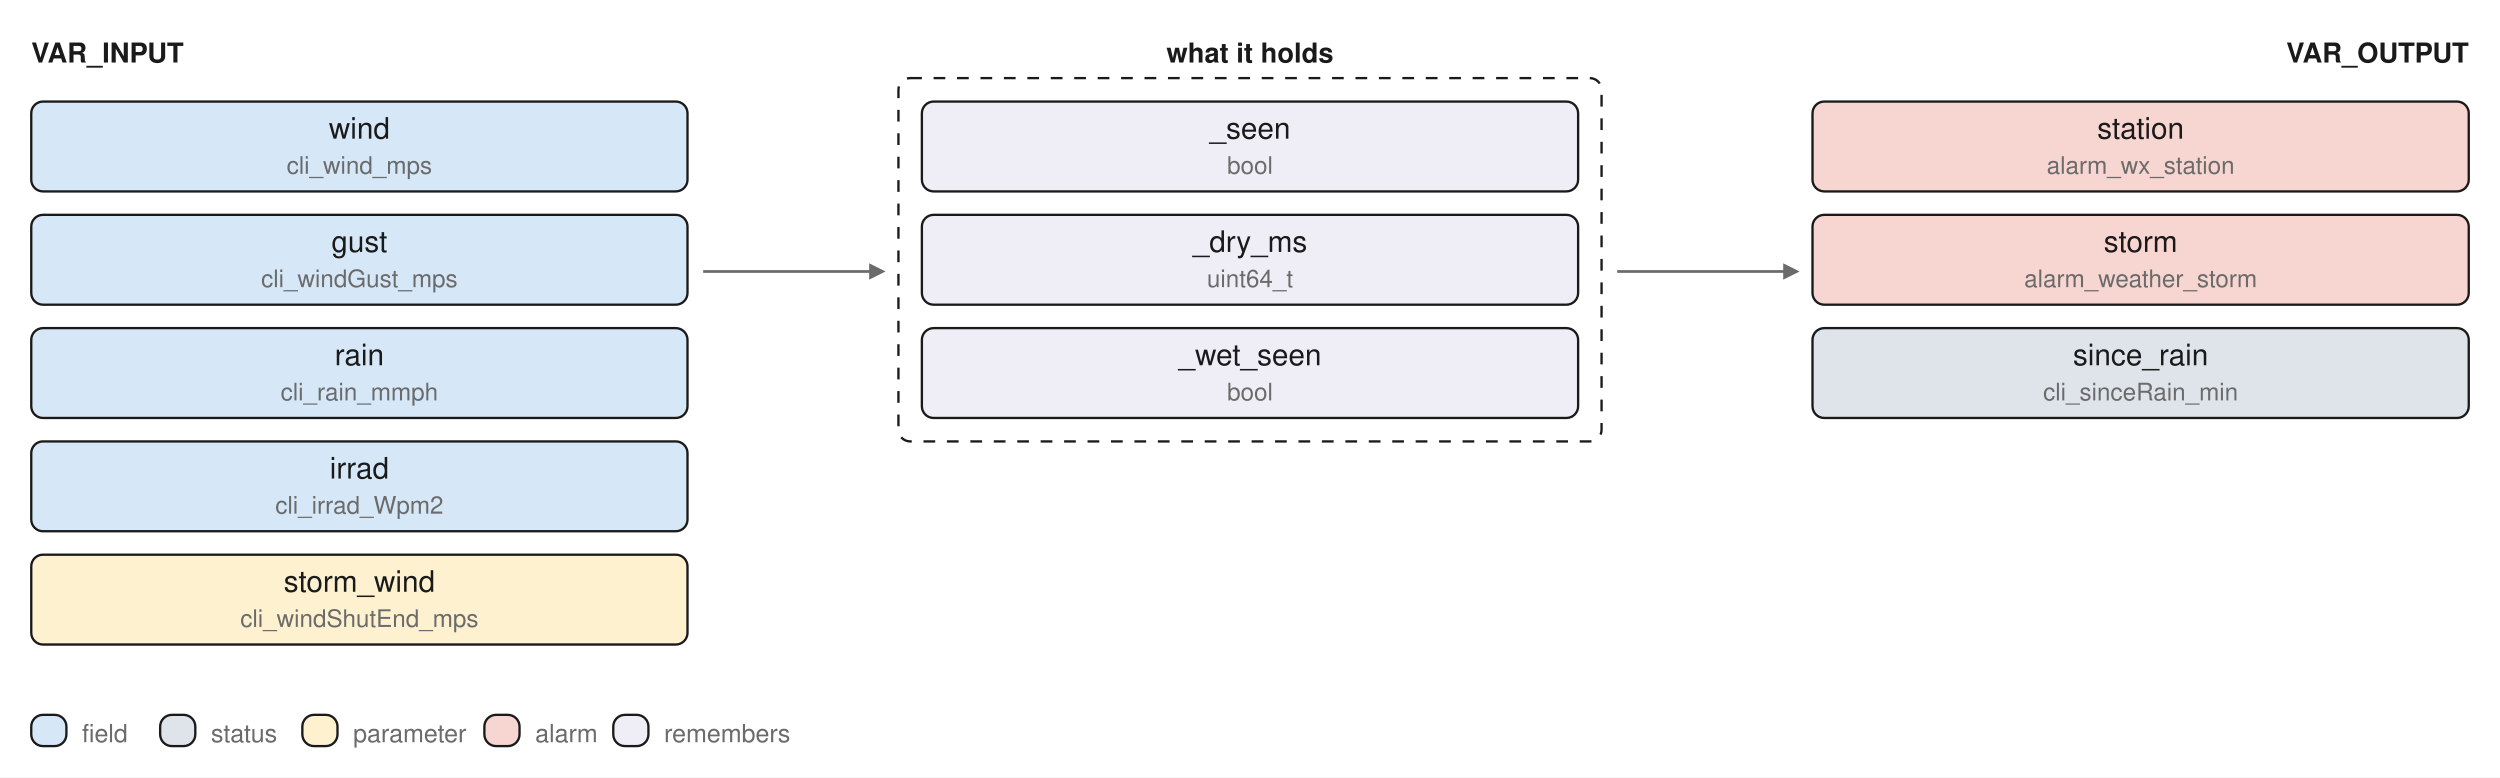
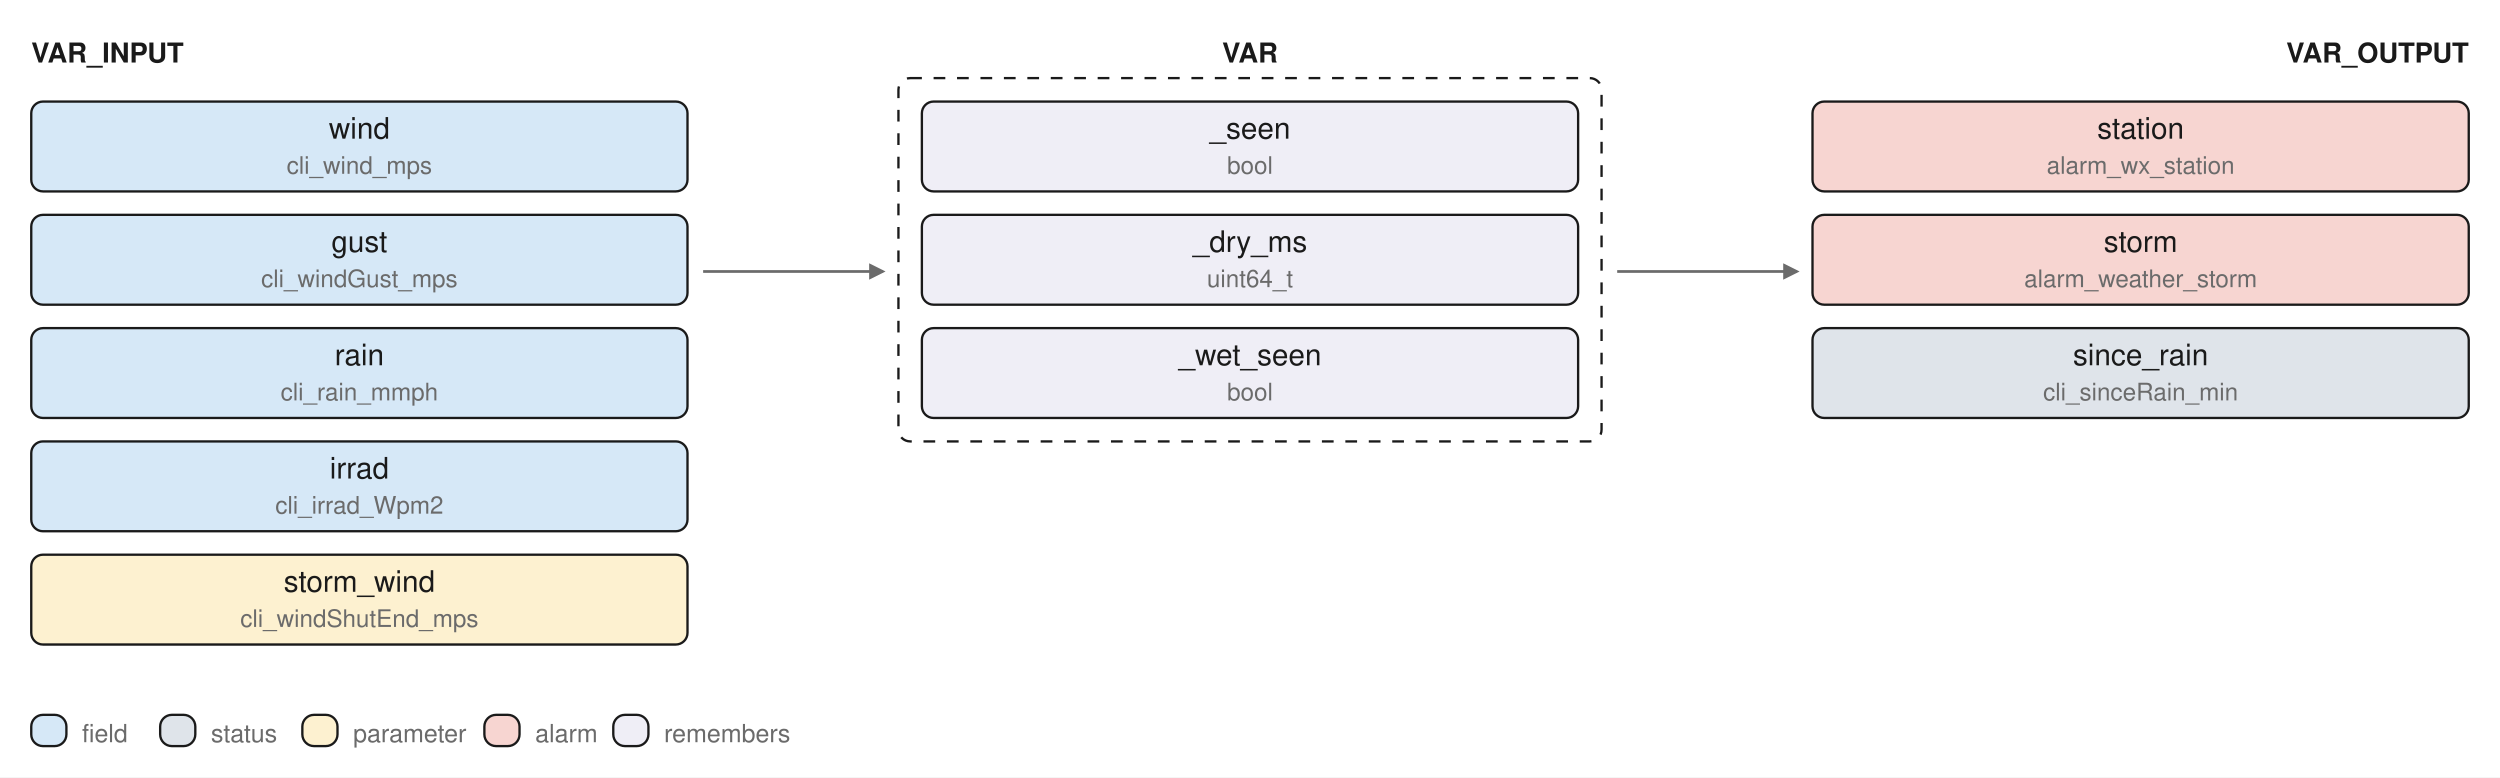
- <svg xmlns="http://www.w3.org/2000/svg" width="640" height="199" viewBox="0 0 640 199" style="max-width:100%;height:auto" content="&lt;mxfile host=&quot;app.diagrams.net&quot; type=&quot;device&quot;&gt;&lt;diagram id=&quot;weather_watch&quot; name=&quot;weather_watch&quot;&gt;&lt;mxGraphModel dx=&quot;640&quot; dy=&quot;199&quot; grid=&quot;0&quot; gridSize=&quot;10&quot; guides=&quot;1&quot; tooltips=&quot;1&quot; connect=&quot;1&quot; arrows=&quot;1&quot; fold=&quot;1&quot; page=&quot;1&quot; pageScale=&quot;1&quot; pageWidth=&quot;640&quot; pageHeight=&quot;199&quot; math=&quot;0&quot; shadow=&quot;0&quot;&gt;&lt;root&gt;&lt;mxCell id=&quot;0&quot;/&gt;&lt;mxCell id=&quot;1&quot; parent=&quot;0&quot;/&gt;&lt;mxCell id=&quot;n2&quot; value=&quot;VAR_INPUT&quot; style=&quot;text;html=1;whiteSpace=nowrap;fontSize=7;fontColor=#1a1a1a;align=left;verticalAlign=middle;fontStyle=1&quot; vertex=&quot;1&quot; parent=&quot;1&quot;&gt;&lt;mxGeometry x=&quot;8&quot; y=&quot;8.75&quot; width=&quot;38.65&quot; height=&quot;11&quot; as=&quot;geometry&quot;/&gt;&lt;/mxCell&gt;&lt;mxCell id=&quot;n3&quot; value=&quot;what it holds&quot; style=&quot;text;html=1;whiteSpace=nowrap;fontSize=7;fontColor=#1a1a1a;align=center;verticalAlign=middle;fontStyle=1&quot; vertex=&quot;1&quot; parent=&quot;1&quot;&gt;&lt;mxGeometry x=&quot;292.98&quot; y=&quot;8.75&quot; width=&quot;54.05&quot; height=&quot;11&quot; as=&quot;geometry&quot;/&gt;&lt;/mxCell&gt;&lt;mxCell id=&quot;n4&quot; value=&quot;VAR_OUTPUT&quot; style=&quot;text;html=1;whiteSpace=nowrap;fontSize=7;fontColor=#1a1a1a;align=right;verticalAlign=middle;fontStyle=1&quot; vertex=&quot;1&quot; parent=&quot;1&quot;&gt;&lt;mxGeometry x=&quot;589.5&quot; y=&quot;8.75&quot; width=&quot;42.5&quot; height=&quot;11&quot; as=&quot;geometry&quot;/&gt;&lt;/mxCell&gt;&lt;mxCell id=&quot;n5&quot; value=&quot;wind&amp;lt;br&amp;gt;&amp;lt;font style=&amp;quot;font-size:6px&amp;quot;&amp;gt;cli_wind_mps&amp;lt;/font&amp;gt;&quot; style=&quot;rounded=1;fillColor=#d6e8f7;strokeColor=#1a1a1a;whiteSpace=wrap;html=1;fontSize=8&quot; vertex=&quot;1&quot; parent=&quot;1&quot;&gt;&lt;mxGeometry x=&quot;8&quot; y=&quot;26&quot; width=&quot;168&quot; height=&quot;23&quot; as=&quot;geometry&quot;/&gt;&lt;/mxCell&gt;&lt;mxCell id=&quot;n6&quot; value=&quot;gust&amp;lt;br&amp;gt;&amp;lt;font style=&amp;quot;font-size:6px&amp;quot;&amp;gt;cli_windGust_mps&amp;lt;/font&amp;gt;&quot; style=&quot;rounded=1;fillColor=#d6e8f7;strokeColor=#1a1a1a;whiteSpace=wrap;html=1;fontSize=8&quot; vertex=&quot;1&quot; parent=&quot;1&quot;&gt;&lt;mxGeometry x=&quot;8&quot; y=&quot;55&quot; width=&quot;168&quot; height=&quot;23&quot; as=&quot;geometry&quot;/&gt;&lt;/mxCell&gt;&lt;mxCell id=&quot;n7&quot; value=&quot;rain&amp;lt;br&amp;gt;&amp;lt;font style=&amp;quot;font-size:6px&amp;quot;&amp;gt;cli_rain_mmph&amp;lt;/font&amp;gt;&quot; style=&quot;rounded=1;fillColor=#d6e8f7;strokeColor=#1a1a1a;whiteSpace=wrap;html=1;fontSize=8&quot; vertex=&quot;1&quot; parent=&quot;1&quot;&gt;&lt;mxGeometry x=&quot;8&quot; y=&quot;84&quot; width=&quot;168&quot; height=&quot;23&quot; as=&quot;geometry&quot;/&gt;&lt;/mxCell&gt;&lt;mxCell id=&quot;n8&quot; value=&quot;irrad&amp;lt;br&amp;gt;&amp;lt;font style=&amp;quot;font-size:6px&amp;quot;&amp;gt;cli_irrad_Wpm2&amp;lt;/font&amp;gt;&quot; style=&quot;rounded=1;fillColor=#d6e8f7;strokeColor=#1a1a1a;whiteSpace=wrap;html=1;fontSize=8&quot; vertex=&quot;1&quot; parent=&quot;1&quot;&gt;&lt;mxGeometry x=&quot;8&quot; y=&quot;113&quot; width=&quot;168&quot; height=&quot;23&quot; as=&quot;geometry&quot;/&gt;&lt;/mxCell&gt;&lt;mxCell id=&quot;n9&quot; value=&quot;storm_wind&amp;lt;br&amp;gt;&amp;lt;font style=&amp;quot;font-size:6px&amp;quot;&amp;gt;cli_windShutEnd_mps&amp;lt;/font&amp;gt;&quot; style=&quot;rounded=1;fillColor=#fdf1d0;strokeColor=#1a1a1a;whiteSpace=wrap;html=1;fontSize=8&quot; vertex=&quot;1&quot; parent=&quot;1&quot;&gt;&lt;mxGeometry x=&quot;8&quot; y=&quot;142&quot; width=&quot;168&quot; height=&quot;23&quot; as=&quot;geometry&quot;/&gt;&lt;/mxCell&gt;&lt;mxCell id=&quot;n10&quot; value=&quot;station&amp;lt;br&amp;gt;&amp;lt;font style=&amp;quot;font-size:6px&amp;quot;&amp;gt;alarm_wx_station&amp;lt;/font&amp;gt;&quot; style=&quot;rounded=1;fillColor=#f7d5d1;strokeColor=#1a1a1a;whiteSpace=wrap;html=1;fontSize=8&quot; vertex=&quot;1&quot; parent=&quot;1&quot;&gt;&lt;mxGeometry x=&quot;464&quot; y=&quot;26&quot; width=&quot;168&quot; height=&quot;23&quot; as=&quot;geometry&quot;/&gt;&lt;/mxCell&gt;&lt;mxCell id=&quot;n11&quot; value=&quot;storm&amp;lt;br&amp;gt;&amp;lt;font style=&amp;quot;font-size:6px&amp;quot;&amp;gt;alarm_weather_storm&amp;lt;/font&amp;gt;&quot; style=&quot;rounded=1;fillColor=#f7d5d1;strokeColor=#1a1a1a;whiteSpace=wrap;html=1;fontSize=8&quot; vertex=&quot;1&quot; parent=&quot;1&quot;&gt;&lt;mxGeometry x=&quot;464&quot; y=&quot;55&quot; width=&quot;168&quot; height=&quot;23&quot; as=&quot;geometry&quot;/&gt;&lt;/mxCell&gt;&lt;mxCell id=&quot;n12&quot; value=&quot;since_rain&amp;lt;br&amp;gt;&amp;lt;font style=&amp;quot;font-size:6px&amp;quot;&amp;gt;cli_sinceRain_min&amp;lt;/font&amp;gt;&quot; style=&quot;rounded=1;fillColor=#dfe4ea;strokeColor=#1a1a1a;whiteSpace=wrap;html=1;fontSize=8&quot; vertex=&quot;1&quot; parent=&quot;1&quot;&gt;&lt;mxGeometry x=&quot;464&quot; y=&quot;84&quot; width=&quot;168&quot; height=&quot;23&quot; as=&quot;geometry&quot;/&gt;&lt;/mxCell&gt;&lt;mxCell id=&quot;n13&quot; value=&quot;&quot; style=&quot;rounded=1;fillColor=#ffffff;strokeColor=#1a1a1a;whiteSpace=wrap;html=1;fontSize=8;dashed=1&quot; vertex=&quot;1&quot; parent=&quot;1&quot;&gt;&lt;mxGeometry x=&quot;230&quot; y=&quot;20&quot; width=&quot;180&quot; height=&quot;93&quot; as=&quot;geometry&quot;/&gt;&lt;/mxCell&gt;&lt;mxCell id=&quot;n14&quot; value=&quot;_seen&amp;lt;br&amp;gt;&amp;lt;font style=&amp;quot;font-size:6px&amp;quot;&amp;gt;bool&amp;lt;/font&amp;gt;&quot; style=&quot;rounded=1;fillColor=#efeef6;strokeColor=#1a1a1a;whiteSpace=wrap;html=1;fontSize=8&quot; vertex=&quot;1&quot; parent=&quot;1&quot;&gt;&lt;mxGeometry x=&quot;236&quot; y=&quot;26&quot; width=&quot;168&quot; height=&quot;23&quot; as=&quot;geometry&quot;/&gt;&lt;/mxCell&gt;&lt;mxCell id=&quot;n15&quot; value=&quot;_dry_ms&amp;lt;br&amp;gt;&amp;lt;font style=&amp;quot;font-size:6px&amp;quot;&amp;gt;uint64_t&amp;lt;/font&amp;gt;&quot; style=&quot;rounded=1;fillColor=#efeef6;strokeColor=#1a1a1a;whiteSpace=wrap;html=1;fontSize=8&quot; vertex=&quot;1&quot; parent=&quot;1&quot;&gt;&lt;mxGeometry x=&quot;236&quot; y=&quot;55&quot; width=&quot;168&quot; height=&quot;23&quot; as=&quot;geometry&quot;/&gt;&lt;/mxCell&gt;&lt;mxCell id=&quot;n16&quot; value=&quot;_wet_seen&amp;lt;br&amp;gt;&amp;lt;font style=&amp;quot;font-size:6px&amp;quot;&amp;gt;bool&amp;lt;/font&amp;gt;&quot; style=&quot;rounded=1;fillColor=#efeef6;strokeColor=#1a1a1a;whiteSpace=wrap;html=1;fontSize=8&quot; vertex=&quot;1&quot; parent=&quot;1&quot;&gt;&lt;mxGeometry x=&quot;236&quot; y=&quot;84&quot; width=&quot;168&quot; height=&quot;23&quot; as=&quot;geometry&quot;/&gt;&lt;/mxCell&gt;&lt;mxCell id=&quot;e17&quot; value=&quot;&quot; style=&quot;edgeStyle=none;html=1;strokeColor=#6b6b6b;endArrow=block&quot; edge=&quot;1&quot; parent=&quot;1&quot;&gt;&lt;mxGeometry relative=&quot;1&quot; as=&quot;geometry&quot;&gt;&lt;mxPoint x=&quot;180&quot; y=&quot;69.5&quot; as=&quot;sourcePoint&quot;/&gt;&lt;mxPoint x=&quot;226&quot; y=&quot;69.5&quot; as=&quot;targetPoint&quot;/&gt;&lt;/mxGeometry&gt;&lt;/mxCell&gt;&lt;mxCell id=&quot;e18&quot; value=&quot;&quot; style=&quot;edgeStyle=none;html=1;strokeColor=#6b6b6b;endArrow=block&quot; edge=&quot;1&quot; parent=&quot;1&quot;&gt;&lt;mxGeometry relative=&quot;1&quot; as=&quot;geometry&quot;&gt;&lt;mxPoint x=&quot;414&quot; y=&quot;69.5&quot; as=&quot;sourcePoint&quot;/&gt;&lt;mxPoint x=&quot;460&quot; y=&quot;69.5&quot; as=&quot;targetPoint&quot;/&gt;&lt;/mxGeometry&gt;&lt;/mxCell&gt;&lt;mxCell id=&quot;n19&quot; value=&quot;&quot; style=&quot;rounded=1;fillColor=#d6e8f7;strokeColor=#1a1a1a;whiteSpace=wrap;html=1;fontSize=8&quot; vertex=&quot;1&quot; parent=&quot;1&quot;&gt;&lt;mxGeometry x=&quot;8&quot; y=&quot;183&quot; width=&quot;9&quot; height=&quot;8&quot; as=&quot;geometry&quot;/&gt;&lt;/mxCell&gt;&lt;mxCell id=&quot;n20&quot; value=&quot;field&quot; style=&quot;text;html=1;whiteSpace=nowrap;fontSize=6;fontColor=#6b6b6b;align=left;verticalAlign=middle&quot; vertex=&quot;1&quot; parent=&quot;1&quot;&gt;&lt;mxGeometry x=&quot;21&quot; y=&quot;183.2&quot; width=&quot;21.6&quot; height=&quot;10.4&quot; as=&quot;geometry&quot;/&gt;&lt;/mxCell&gt;&lt;mxCell id=&quot;n21&quot; value=&quot;&quot; style=&quot;rounded=1;fillColor=#dfe4ea;strokeColor=#1a1a1a;whiteSpace=wrap;html=1;fontSize=8&quot; vertex=&quot;1&quot; parent=&quot;1&quot;&gt;&lt;mxGeometry x=&quot;41.0&quot; y=&quot;183&quot; width=&quot;9&quot; height=&quot;8&quot; as=&quot;geometry&quot;/&gt;&lt;/mxCell&gt;&lt;mxCell id=&quot;n22&quot; value=&quot;status&quot; style=&quot;text;html=1;whiteSpace=nowrap;fontSize=6;fontColor=#6b6b6b;align=left;verticalAlign=middle&quot; vertex=&quot;1&quot; parent=&quot;1&quot;&gt;&lt;mxGeometry x=&quot;54.0&quot; y=&quot;183.2&quot; width=&quot;25.12&quot; height=&quot;10.4&quot; as=&quot;geometry&quot;/&gt;&lt;/mxCell&gt;&lt;mxCell id=&quot;n23&quot; value=&quot;&quot; style=&quot;rounded=1;fillColor=#fdf1d0;strokeColor=#1a1a1a;whiteSpace=wrap;html=1;fontSize=8&quot; vertex=&quot;1&quot; parent=&quot;1&quot;&gt;&lt;mxGeometry x=&quot;77.4&quot; y=&quot;183&quot; width=&quot;9&quot; height=&quot;8&quot; as=&quot;geometry&quot;/&gt;&lt;/mxCell&gt;&lt;mxCell id=&quot;n24&quot; value=&quot;parameter&quot; style=&quot;text;html=1;whiteSpace=nowrap;fontSize=6;fontColor=#6b6b6b;align=left;verticalAlign=middle&quot; vertex=&quot;1&quot; parent=&quot;1&quot;&gt;&lt;mxGeometry x=&quot;90.4&quot; y=&quot;183.2&quot; width=&quot;35.68&quot; height=&quot;10.4&quot; as=&quot;geometry&quot;/&gt;&lt;/mxCell&gt;&lt;mxCell id=&quot;n25&quot; value=&quot;&quot; style=&quot;rounded=1;fillColor=#f7d5d1;strokeColor=#1a1a1a;whiteSpace=wrap;html=1;fontSize=8&quot; vertex=&quot;1&quot; parent=&quot;1&quot;&gt;&lt;mxGeometry x=&quot;124.0&quot; y=&quot;183&quot; width=&quot;9&quot; height=&quot;8&quot; as=&quot;geometry&quot;/&gt;&lt;/mxCell&gt;&lt;mxCell id=&quot;n26&quot; value=&quot;alarm&quot; style=&quot;text;html=1;whiteSpace=nowrap;fontSize=6;fontColor=#6b6b6b;align=left;verticalAlign=middle&quot; vertex=&quot;1&quot; parent=&quot;1&quot;&gt;&lt;mxGeometry x=&quot;137.0&quot; y=&quot;183.2&quot; width=&quot;21.6&quot; height=&quot;10.4&quot; as=&quot;geometry&quot;/&gt;&lt;/mxCell&gt;&lt;mxCell id=&quot;n27&quot; value=&quot;&quot; style=&quot;rounded=1;fillColor=#efeef6;strokeColor=#1a1a1a;whiteSpace=wrap;html=1;fontSize=8&quot; vertex=&quot;1&quot; parent=&quot;1&quot;&gt;&lt;mxGeometry x=&quot;157.0&quot; y=&quot;183&quot; width=&quot;9&quot; height=&quot;8&quot; as=&quot;geometry&quot;/&gt;&lt;/mxCell&gt;&lt;mxCell id=&quot;n28&quot; value=&quot;remembers&quot; style=&quot;text;html=1;whiteSpace=nowrap;fontSize=6;fontColor=#6b6b6b;align=left;verticalAlign=middle&quot; vertex=&quot;1&quot; parent=&quot;1&quot;&gt;&lt;mxGeometry x=&quot;170.0&quot; y=&quot;183.2&quot; width=&quot;35.68&quot; height=&quot;10.4&quot; as=&quot;geometry&quot;/&gt;&lt;/mxCell&gt;&lt;/root&gt;&lt;/mxGraphModel&gt;&lt;/diagram&gt;&lt;/mxfile&gt;">
+ <svg xmlns="http://www.w3.org/2000/svg" width="640" height="199" viewBox="0 0 640 199" style="max-width:100%;height:auto" content="&lt;mxfile host=&quot;app.diagrams.net&quot; type=&quot;device&quot;&gt;&lt;diagram id=&quot;weather_watch&quot; name=&quot;weather_watch&quot;&gt;&lt;mxGraphModel dx=&quot;640&quot; dy=&quot;199&quot; grid=&quot;0&quot; gridSize=&quot;10&quot; guides=&quot;1&quot; tooltips=&quot;1&quot; connect=&quot;1&quot; arrows=&quot;1&quot; fold=&quot;1&quot; page=&quot;1&quot; pageScale=&quot;1&quot; pageWidth=&quot;640&quot; pageHeight=&quot;199&quot; math=&quot;0&quot; shadow=&quot;0&quot;&gt;&lt;root&gt;&lt;mxCell id=&quot;0&quot;/&gt;&lt;mxCell id=&quot;1&quot; parent=&quot;0&quot;/&gt;&lt;mxCell id=&quot;n2&quot; value=&quot;VAR_INPUT&quot; style=&quot;text;html=1;whiteSpace=nowrap;fontSize=7;fontColor=#1a1a1a;align=left;verticalAlign=middle;fontStyle=1&quot; vertex=&quot;1&quot; parent=&quot;1&quot;&gt;&lt;mxGeometry x=&quot;8&quot; y=&quot;8.75&quot; width=&quot;38.65&quot; height=&quot;11&quot; as=&quot;geometry&quot;/&gt;&lt;/mxCell&gt;&lt;mxCell id=&quot;n3&quot; value=&quot;VAR&quot; style=&quot;text;html=1;whiteSpace=nowrap;fontSize=7;fontColor=#1a1a1a;align=center;verticalAlign=middle;fontStyle=1&quot; vertex=&quot;1&quot; parent=&quot;1&quot;&gt;&lt;mxGeometry x=&quot;310.0&quot; y=&quot;8.75&quot; width=&quot;20.0&quot; height=&quot;11&quot; as=&quot;geometry&quot;/&gt;&lt;/mxCell&gt;&lt;mxCell id=&quot;n4&quot; value=&quot;VAR_OUTPUT&quot; style=&quot;text;html=1;whiteSpace=nowrap;fontSize=7;fontColor=#1a1a1a;align=right;verticalAlign=middle;fontStyle=1&quot; vertex=&quot;1&quot; parent=&quot;1&quot;&gt;&lt;mxGeometry x=&quot;589.5&quot; y=&quot;8.75&quot; width=&quot;42.5&quot; height=&quot;11&quot; as=&quot;geometry&quot;/&gt;&lt;/mxCell&gt;&lt;mxCell id=&quot;n5&quot; value=&quot;wind&amp;lt;br&amp;gt;&amp;lt;font style=&amp;quot;font-size:6px&amp;quot;&amp;gt;cli_wind_mps&amp;lt;/font&amp;gt;&quot; style=&quot;rounded=1;fillColor=#d6e8f7;strokeColor=#1a1a1a;whiteSpace=wrap;html=1;fontSize=8&quot; vertex=&quot;1&quot; parent=&quot;1&quot;&gt;&lt;mxGeometry x=&quot;8&quot; y=&quot;26&quot; width=&quot;168&quot; height=&quot;23&quot; as=&quot;geometry&quot;/&gt;&lt;/mxCell&gt;&lt;mxCell id=&quot;n6&quot; value=&quot;gust&amp;lt;br&amp;gt;&amp;lt;font style=&amp;quot;font-size:6px&amp;quot;&amp;gt;cli_windGust_mps&amp;lt;/font&amp;gt;&quot; style=&quot;rounded=1;fillColor=#d6e8f7;strokeColor=#1a1a1a;whiteSpace=wrap;html=1;fontSize=8&quot; vertex=&quot;1&quot; parent=&quot;1&quot;&gt;&lt;mxGeometry x=&quot;8&quot; y=&quot;55&quot; width=&quot;168&quot; height=&quot;23&quot; as=&quot;geometry&quot;/&gt;&lt;/mxCell&gt;&lt;mxCell id=&quot;n7&quot; value=&quot;rain&amp;lt;br&amp;gt;&amp;lt;font style=&amp;quot;font-size:6px&amp;quot;&amp;gt;cli_rain_mmph&amp;lt;/font&amp;gt;&quot; style=&quot;rounded=1;fillColor=#d6e8f7;strokeColor=#1a1a1a;whiteSpace=wrap;html=1;fontSize=8&quot; vertex=&quot;1&quot; parent=&quot;1&quot;&gt;&lt;mxGeometry x=&quot;8&quot; y=&quot;84&quot; width=&quot;168&quot; height=&quot;23&quot; as=&quot;geometry&quot;/&gt;&lt;/mxCell&gt;&lt;mxCell id=&quot;n8&quot; value=&quot;irrad&amp;lt;br&amp;gt;&amp;lt;font style=&amp;quot;font-size:6px&amp;quot;&amp;gt;cli_irrad_Wpm2&amp;lt;/font&amp;gt;&quot; style=&quot;rounded=1;fillColor=#d6e8f7;strokeColor=#1a1a1a;whiteSpace=wrap;html=1;fontSize=8&quot; vertex=&quot;1&quot; parent=&quot;1&quot;&gt;&lt;mxGeometry x=&quot;8&quot; y=&quot;113&quot; width=&quot;168&quot; height=&quot;23&quot; as=&quot;geometry&quot;/&gt;&lt;/mxCell&gt;&lt;mxCell id=&quot;n9&quot; value=&quot;storm_wind&amp;lt;br&amp;gt;&amp;lt;font style=&amp;quot;font-size:6px&amp;quot;&amp;gt;cli_windShutEnd_mps&amp;lt;/font&amp;gt;&quot; style=&quot;rounded=1;fillColor=#fdf1d0;strokeColor=#1a1a1a;whiteSpace=wrap;html=1;fontSize=8&quot; vertex=&quot;1&quot; parent=&quot;1&quot;&gt;&lt;mxGeometry x=&quot;8&quot; y=&quot;142&quot; width=&quot;168&quot; height=&quot;23&quot; as=&quot;geometry&quot;/&gt;&lt;/mxCell&gt;&lt;mxCell id=&quot;n10&quot; value=&quot;station&amp;lt;br&amp;gt;&amp;lt;font style=&amp;quot;font-size:6px&amp;quot;&amp;gt;alarm_wx_station&amp;lt;/font&amp;gt;&quot; style=&quot;rounded=1;fillColor=#f7d5d1;strokeColor=#1a1a1a;whiteSpace=wrap;html=1;fontSize=8&quot; vertex=&quot;1&quot; parent=&quot;1&quot;&gt;&lt;mxGeometry x=&quot;464&quot; y=&quot;26&quot; width=&quot;168&quot; height=&quot;23&quot; as=&quot;geometry&quot;/&gt;&lt;/mxCell&gt;&lt;mxCell id=&quot;n11&quot; value=&quot;storm&amp;lt;br&amp;gt;&amp;lt;font style=&amp;quot;font-size:6px&amp;quot;&amp;gt;alarm_weather_storm&amp;lt;/font&amp;gt;&quot; style=&quot;rounded=1;fillColor=#f7d5d1;strokeColor=#1a1a1a;whiteSpace=wrap;html=1;fontSize=8&quot; vertex=&quot;1&quot; parent=&quot;1&quot;&gt;&lt;mxGeometry x=&quot;464&quot; y=&quot;55&quot; width=&quot;168&quot; height=&quot;23&quot; as=&quot;geometry&quot;/&gt;&lt;/mxCell&gt;&lt;mxCell id=&quot;n12&quot; value=&quot;since_rain&amp;lt;br&amp;gt;&amp;lt;font style=&amp;quot;font-size:6px&amp;quot;&amp;gt;cli_sinceRain_min&amp;lt;/font&amp;gt;&quot; style=&quot;rounded=1;fillColor=#dfe4ea;strokeColor=#1a1a1a;whiteSpace=wrap;html=1;fontSize=8&quot; vertex=&quot;1&quot; parent=&quot;1&quot;&gt;&lt;mxGeometry x=&quot;464&quot; y=&quot;84&quot; width=&quot;168&quot; height=&quot;23&quot; as=&quot;geometry&quot;/&gt;&lt;/mxCell&gt;&lt;mxCell id=&quot;n13&quot; value=&quot;&quot; style=&quot;rounded=1;fillColor=#ffffff;strokeColor=#1a1a1a;whiteSpace=wrap;html=1;fontSize=8;dashed=1&quot; vertex=&quot;1&quot; parent=&quot;1&quot;&gt;&lt;mxGeometry x=&quot;230&quot; y=&quot;20&quot; width=&quot;180&quot; height=&quot;93&quot; as=&quot;geometry&quot;/&gt;&lt;/mxCell&gt;&lt;mxCell id=&quot;n14&quot; value=&quot;_seen&amp;lt;br&amp;gt;&amp;lt;font style=&amp;quot;font-size:6px&amp;quot;&amp;gt;bool&amp;lt;/font&amp;gt;&quot; style=&quot;rounded=1;fillColor=#efeef6;strokeColor=#1a1a1a;whiteSpace=wrap;html=1;fontSize=8&quot; vertex=&quot;1&quot; parent=&quot;1&quot;&gt;&lt;mxGeometry x=&quot;236&quot; y=&quot;26&quot; width=&quot;168&quot; height=&quot;23&quot; as=&quot;geometry&quot;/&gt;&lt;/mxCell&gt;&lt;mxCell id=&quot;n15&quot; value=&quot;_dry_ms&amp;lt;br&amp;gt;&amp;lt;font style=&amp;quot;font-size:6px&amp;quot;&amp;gt;uint64_t&amp;lt;/font&amp;gt;&quot; style=&quot;rounded=1;fillColor=#efeef6;strokeColor=#1a1a1a;whiteSpace=wrap;html=1;fontSize=8&quot; vertex=&quot;1&quot; parent=&quot;1&quot;&gt;&lt;mxGeometry x=&quot;236&quot; y=&quot;55&quot; width=&quot;168&quot; height=&quot;23&quot; as=&quot;geometry&quot;/&gt;&lt;/mxCell&gt;&lt;mxCell id=&quot;n16&quot; value=&quot;_wet_seen&amp;lt;br&amp;gt;&amp;lt;font style=&amp;quot;font-size:6px&amp;quot;&amp;gt;bool&amp;lt;/font&amp;gt;&quot; style=&quot;rounded=1;fillColor=#efeef6;strokeColor=#1a1a1a;whiteSpace=wrap;html=1;fontSize=8&quot; vertex=&quot;1&quot; parent=&quot;1&quot;&gt;&lt;mxGeometry x=&quot;236&quot; y=&quot;84&quot; width=&quot;168&quot; height=&quot;23&quot; as=&quot;geometry&quot;/&gt;&lt;/mxCell&gt;&lt;mxCell id=&quot;e17&quot; value=&quot;&quot; style=&quot;edgeStyle=none;html=1;strokeColor=#6b6b6b;endArrow=block&quot; edge=&quot;1&quot; parent=&quot;1&quot;&gt;&lt;mxGeometry relative=&quot;1&quot; as=&quot;geometry&quot;&gt;&lt;mxPoint x=&quot;180&quot; y=&quot;69.5&quot; as=&quot;sourcePoint&quot;/&gt;&lt;mxPoint x=&quot;226&quot; y=&quot;69.5&quot; as=&quot;targetPoint&quot;/&gt;&lt;/mxGeometry&gt;&lt;/mxCell&gt;&lt;mxCell id=&quot;e18&quot; value=&quot;&quot; style=&quot;edgeStyle=none;html=1;strokeColor=#6b6b6b;endArrow=block&quot; edge=&quot;1&quot; parent=&quot;1&quot;&gt;&lt;mxGeometry relative=&quot;1&quot; as=&quot;geometry&quot;&gt;&lt;mxPoint x=&quot;414&quot; y=&quot;69.5&quot; as=&quot;sourcePoint&quot;/&gt;&lt;mxPoint x=&quot;460&quot; y=&quot;69.5&quot; as=&quot;targetPoint&quot;/&gt;&lt;/mxGeometry&gt;&lt;/mxCell&gt;&lt;mxCell id=&quot;n19&quot; value=&quot;&quot; style=&quot;rounded=1;fillColor=#d6e8f7;strokeColor=#1a1a1a;whiteSpace=wrap;html=1;fontSize=8&quot; vertex=&quot;1&quot; parent=&quot;1&quot;&gt;&lt;mxGeometry x=&quot;8&quot; y=&quot;183&quot; width=&quot;9&quot; height=&quot;8&quot; as=&quot;geometry&quot;/&gt;&lt;/mxCell&gt;&lt;mxCell id=&quot;n20&quot; value=&quot;field&quot; style=&quot;text;html=1;whiteSpace=nowrap;fontSize=6;fontColor=#6b6b6b;align=left;verticalAlign=middle&quot; vertex=&quot;1&quot; parent=&quot;1&quot;&gt;&lt;mxGeometry x=&quot;21&quot; y=&quot;183.2&quot; width=&quot;21.6&quot; height=&quot;10.4&quot; as=&quot;geometry&quot;/&gt;&lt;/mxCell&gt;&lt;mxCell id=&quot;n21&quot; value=&quot;&quot; style=&quot;rounded=1;fillColor=#dfe4ea;strokeColor=#1a1a1a;whiteSpace=wrap;html=1;fontSize=8&quot; vertex=&quot;1&quot; parent=&quot;1&quot;&gt;&lt;mxGeometry x=&quot;41.0&quot; y=&quot;183&quot; width=&quot;9&quot; height=&quot;8&quot; as=&quot;geometry&quot;/&gt;&lt;/mxCell&gt;&lt;mxCell id=&quot;n22&quot; value=&quot;status&quot; style=&quot;text;html=1;whiteSpace=nowrap;fontSize=6;fontColor=#6b6b6b;align=left;verticalAlign=middle&quot; vertex=&quot;1&quot; parent=&quot;1&quot;&gt;&lt;mxGeometry x=&quot;54.0&quot; y=&quot;183.2&quot; width=&quot;25.12&quot; height=&quot;10.4&quot; as=&quot;geometry&quot;/&gt;&lt;/mxCell&gt;&lt;mxCell id=&quot;n23&quot; value=&quot;&quot; style=&quot;rounded=1;fillColor=#fdf1d0;strokeColor=#1a1a1a;whiteSpace=wrap;html=1;fontSize=8&quot; vertex=&quot;1&quot; parent=&quot;1&quot;&gt;&lt;mxGeometry x=&quot;77.4&quot; y=&quot;183&quot; width=&quot;9&quot; height=&quot;8&quot; as=&quot;geometry&quot;/&gt;&lt;/mxCell&gt;&lt;mxCell id=&quot;n24&quot; value=&quot;parameter&quot; style=&quot;text;html=1;whiteSpace=nowrap;fontSize=6;fontColor=#6b6b6b;align=left;verticalAlign=middle&quot; vertex=&quot;1&quot; parent=&quot;1&quot;&gt;&lt;mxGeometry x=&quot;90.4&quot; y=&quot;183.2&quot; width=&quot;35.68&quot; height=&quot;10.4&quot; as=&quot;geometry&quot;/&gt;&lt;/mxCell&gt;&lt;mxCell id=&quot;n25&quot; value=&quot;&quot; style=&quot;rounded=1;fillColor=#f7d5d1;strokeColor=#1a1a1a;whiteSpace=wrap;html=1;fontSize=8&quot; vertex=&quot;1&quot; parent=&quot;1&quot;&gt;&lt;mxGeometry x=&quot;124.0&quot; y=&quot;183&quot; width=&quot;9&quot; height=&quot;8&quot; as=&quot;geometry&quot;/&gt;&lt;/mxCell&gt;&lt;mxCell id=&quot;n26&quot; value=&quot;alarm&quot; style=&quot;text;html=1;whiteSpace=nowrap;fontSize=6;fontColor=#6b6b6b;align=left;verticalAlign=middle&quot; vertex=&quot;1&quot; parent=&quot;1&quot;&gt;&lt;mxGeometry x=&quot;137.0&quot; y=&quot;183.2&quot; width=&quot;21.6&quot; height=&quot;10.4&quot; as=&quot;geometry&quot;/&gt;&lt;/mxCell&gt;&lt;mxCell id=&quot;n27&quot; value=&quot;&quot; style=&quot;rounded=1;fillColor=#efeef6;strokeColor=#1a1a1a;whiteSpace=wrap;html=1;fontSize=8&quot; vertex=&quot;1&quot; parent=&quot;1&quot;&gt;&lt;mxGeometry x=&quot;157.0&quot; y=&quot;183&quot; width=&quot;9&quot; height=&quot;8&quot; as=&quot;geometry&quot;/&gt;&lt;/mxCell&gt;&lt;mxCell id=&quot;n28&quot; value=&quot;remembers&quot; style=&quot;text;html=1;whiteSpace=nowrap;fontSize=6;fontColor=#6b6b6b;align=left;verticalAlign=middle&quot; vertex=&quot;1&quot; parent=&quot;1&quot;&gt;&lt;mxGeometry x=&quot;170.0&quot; y=&quot;183.2&quot; width=&quot;35.68&quot; height=&quot;10.4&quot; as=&quot;geometry&quot;/&gt;&lt;/mxCell&gt;&lt;/root&gt;&lt;/mxGraphModel&gt;&lt;/diagram&gt;&lt;/mxfile&gt;">
  <defs>
    <marker id="a" markerWidth="6" markerHeight="6" refX="5" refY="3" orient="auto">
      <path d="M0,0 L6,3 L0,6 z" fill="#6b6b6b" />
    </marker>
  </defs>
  <rect width="640" height="199" fill="#ffffff" />
  <text x="8" y="16" font-family="Helvetica,Arial,sans-serif" font-size="7" fill="#1a1a1a" text-anchor="start" font-weight="bold">VAR_INPUT</text>
-   <text x="320.0" y="16" font-family="Helvetica,Arial,sans-serif" font-size="7" fill="#1a1a1a" text-anchor="middle" font-weight="bold">what it holds</text>
+   <text x="320.0" y="16" font-family="Helvetica,Arial,sans-serif" font-size="7" fill="#1a1a1a" text-anchor="middle" font-weight="bold">VAR</text>
  <text x="632" y="16" font-family="Helvetica,Arial,sans-serif" font-size="7" fill="#1a1a1a" text-anchor="end" font-weight="bold">VAR_OUTPUT</text>
  <rect x="8" y="26" width="168" height="23" rx="3" fill="#d6e8f7" stroke="#1a1a1a" stroke-width="0.6" />
  <text x="92.0" y="35.5" font-family="Helvetica,Arial,sans-serif" font-size="7.6" fill="#1a1a1a" text-anchor="middle">wind</text>
  <text x="92.0" y="44.5" font-family="Helvetica,Arial,sans-serif" font-size="6.2" fill="#6b6b6b" text-anchor="middle">cli_wind_mps</text>
  <rect x="8" y="55" width="168" height="23" rx="3" fill="#d6e8f7" stroke="#1a1a1a" stroke-width="0.6" />
  <text x="92.0" y="64.5" font-family="Helvetica,Arial,sans-serif" font-size="7.6" fill="#1a1a1a" text-anchor="middle">gust</text>
  <text x="92.0" y="73.5" font-family="Helvetica,Arial,sans-serif" font-size="6.2" fill="#6b6b6b" text-anchor="middle">cli_windGust_mps</text>
  <rect x="8" y="84" width="168" height="23" rx="3" fill="#d6e8f7" stroke="#1a1a1a" stroke-width="0.6" />
  <text x="92.0" y="93.5" font-family="Helvetica,Arial,sans-serif" font-size="7.6" fill="#1a1a1a" text-anchor="middle">rain</text>
  <text x="92.0" y="102.5" font-family="Helvetica,Arial,sans-serif" font-size="6.2" fill="#6b6b6b" text-anchor="middle">cli_rain_mmph</text>
  <rect x="8" y="113" width="168" height="23" rx="3" fill="#d6e8f7" stroke="#1a1a1a" stroke-width="0.6" />
  <text x="92.0" y="122.5" font-family="Helvetica,Arial,sans-serif" font-size="7.6" fill="#1a1a1a" text-anchor="middle">irrad</text>
  <text x="92.0" y="131.5" font-family="Helvetica,Arial,sans-serif" font-size="6.2" fill="#6b6b6b" text-anchor="middle">cli_irrad_Wpm2</text>
  <rect x="8" y="142" width="168" height="23" rx="3" fill="#fdf1d0" stroke="#1a1a1a" stroke-width="0.6" />
  <text x="92.0" y="151.5" font-family="Helvetica,Arial,sans-serif" font-size="7.6" fill="#1a1a1a" text-anchor="middle">storm_wind</text>
  <text x="92.0" y="160.5" font-family="Helvetica,Arial,sans-serif" font-size="6.2" fill="#6b6b6b" text-anchor="middle">cli_windShutEnd_mps</text>
  <rect x="464" y="26" width="168" height="23" rx="3" fill="#f7d5d1" stroke="#1a1a1a" stroke-width="0.6" />
  <text x="548.0" y="35.5" font-family="Helvetica,Arial,sans-serif" font-size="7.6" fill="#1a1a1a" text-anchor="middle">station</text>
  <text x="548.0" y="44.5" font-family="Helvetica,Arial,sans-serif" font-size="6.2" fill="#6b6b6b" text-anchor="middle">alarm_wx_station</text>
  <rect x="464" y="55" width="168" height="23" rx="3" fill="#f7d5d1" stroke="#1a1a1a" stroke-width="0.6" />
  <text x="548.0" y="64.5" font-family="Helvetica,Arial,sans-serif" font-size="7.6" fill="#1a1a1a" text-anchor="middle">storm</text>
  <text x="548.0" y="73.5" font-family="Helvetica,Arial,sans-serif" font-size="6.2" fill="#6b6b6b" text-anchor="middle">alarm_weather_storm</text>
  <rect x="464" y="84" width="168" height="23" rx="3" fill="#dfe4ea" stroke="#1a1a1a" stroke-width="0.6" />
  <text x="548.0" y="93.5" font-family="Helvetica,Arial,sans-serif" font-size="7.6" fill="#1a1a1a" text-anchor="middle">since_rain</text>
  <text x="548.0" y="102.5" font-family="Helvetica,Arial,sans-serif" font-size="6.2" fill="#6b6b6b" text-anchor="middle">cli_sinceRain_min</text>
  <rect x="230" y="20" width="180" height="93" rx="3" fill="#ffffff" stroke="#1a1a1a" stroke-width="0.6" stroke-dasharray="3,3" />
  <rect x="236" y="26" width="168" height="23" rx="3" fill="#efeef6" stroke="#1a1a1a" stroke-width="0.6" />
  <text x="320.0" y="35.5" font-family="Helvetica,Arial,sans-serif" font-size="7.6" fill="#1a1a1a" text-anchor="middle">_seen</text>
  <text x="320.0" y="44.5" font-family="Helvetica,Arial,sans-serif" font-size="6.2" fill="#6b6b6b" text-anchor="middle">bool</text>
  <rect x="236" y="55" width="168" height="23" rx="3" fill="#efeef6" stroke="#1a1a1a" stroke-width="0.6" />
  <text x="320.0" y="64.5" font-family="Helvetica,Arial,sans-serif" font-size="7.6" fill="#1a1a1a" text-anchor="middle">_dry_ms</text>
  <text x="320.0" y="73.5" font-family="Helvetica,Arial,sans-serif" font-size="6.2" fill="#6b6b6b" text-anchor="middle">uint64_t</text>
  <rect x="236" y="84" width="168" height="23" rx="3" fill="#efeef6" stroke="#1a1a1a" stroke-width="0.6" />
  <text x="320.0" y="93.5" font-family="Helvetica,Arial,sans-serif" font-size="7.6" fill="#1a1a1a" text-anchor="middle">_wet_seen</text>
  <text x="320.0" y="102.5" font-family="Helvetica,Arial,sans-serif" font-size="6.2" fill="#6b6b6b" text-anchor="middle">bool</text>
  <polyline points="180,69.5 226,69.5" fill="none" stroke="#6b6b6b" stroke-width="0.7" marker-end="url(#a)" />
  <polyline points="414,69.5 460,69.5" fill="none" stroke="#6b6b6b" stroke-width="0.7" marker-end="url(#a)" />
  <rect x="8" y="183" width="9" height="8" rx="3" fill="#d6e8f7" stroke="#1a1a1a" stroke-width="0.6" />
  <text x="21" y="190" font-family="Helvetica,Arial,sans-serif" font-size="6.4" fill="#6b6b6b" text-anchor="start">field</text>
  <rect x="41.0" y="183" width="9" height="8" rx="3" fill="#dfe4ea" stroke="#1a1a1a" stroke-width="0.6" />
  <text x="54.0" y="190" font-family="Helvetica,Arial,sans-serif" font-size="6.4" fill="#6b6b6b" text-anchor="start">status</text>
  <rect x="77.4" y="183" width="9" height="8" rx="3" fill="#fdf1d0" stroke="#1a1a1a" stroke-width="0.6" />
  <text x="90.4" y="190" font-family="Helvetica,Arial,sans-serif" font-size="6.4" fill="#6b6b6b" text-anchor="start">parameter</text>
  <rect x="124.0" y="183" width="9" height="8" rx="3" fill="#f7d5d1" stroke="#1a1a1a" stroke-width="0.6" />
  <text x="137.0" y="190" font-family="Helvetica,Arial,sans-serif" font-size="6.4" fill="#6b6b6b" text-anchor="start">alarm</text>
  <rect x="157.0" y="183" width="9" height="8" rx="3" fill="#efeef6" stroke="#1a1a1a" stroke-width="0.6" />
  <text x="170.0" y="190" font-family="Helvetica,Arial,sans-serif" font-size="6.4" fill="#6b6b6b" text-anchor="start">remembers</text>
</svg>
